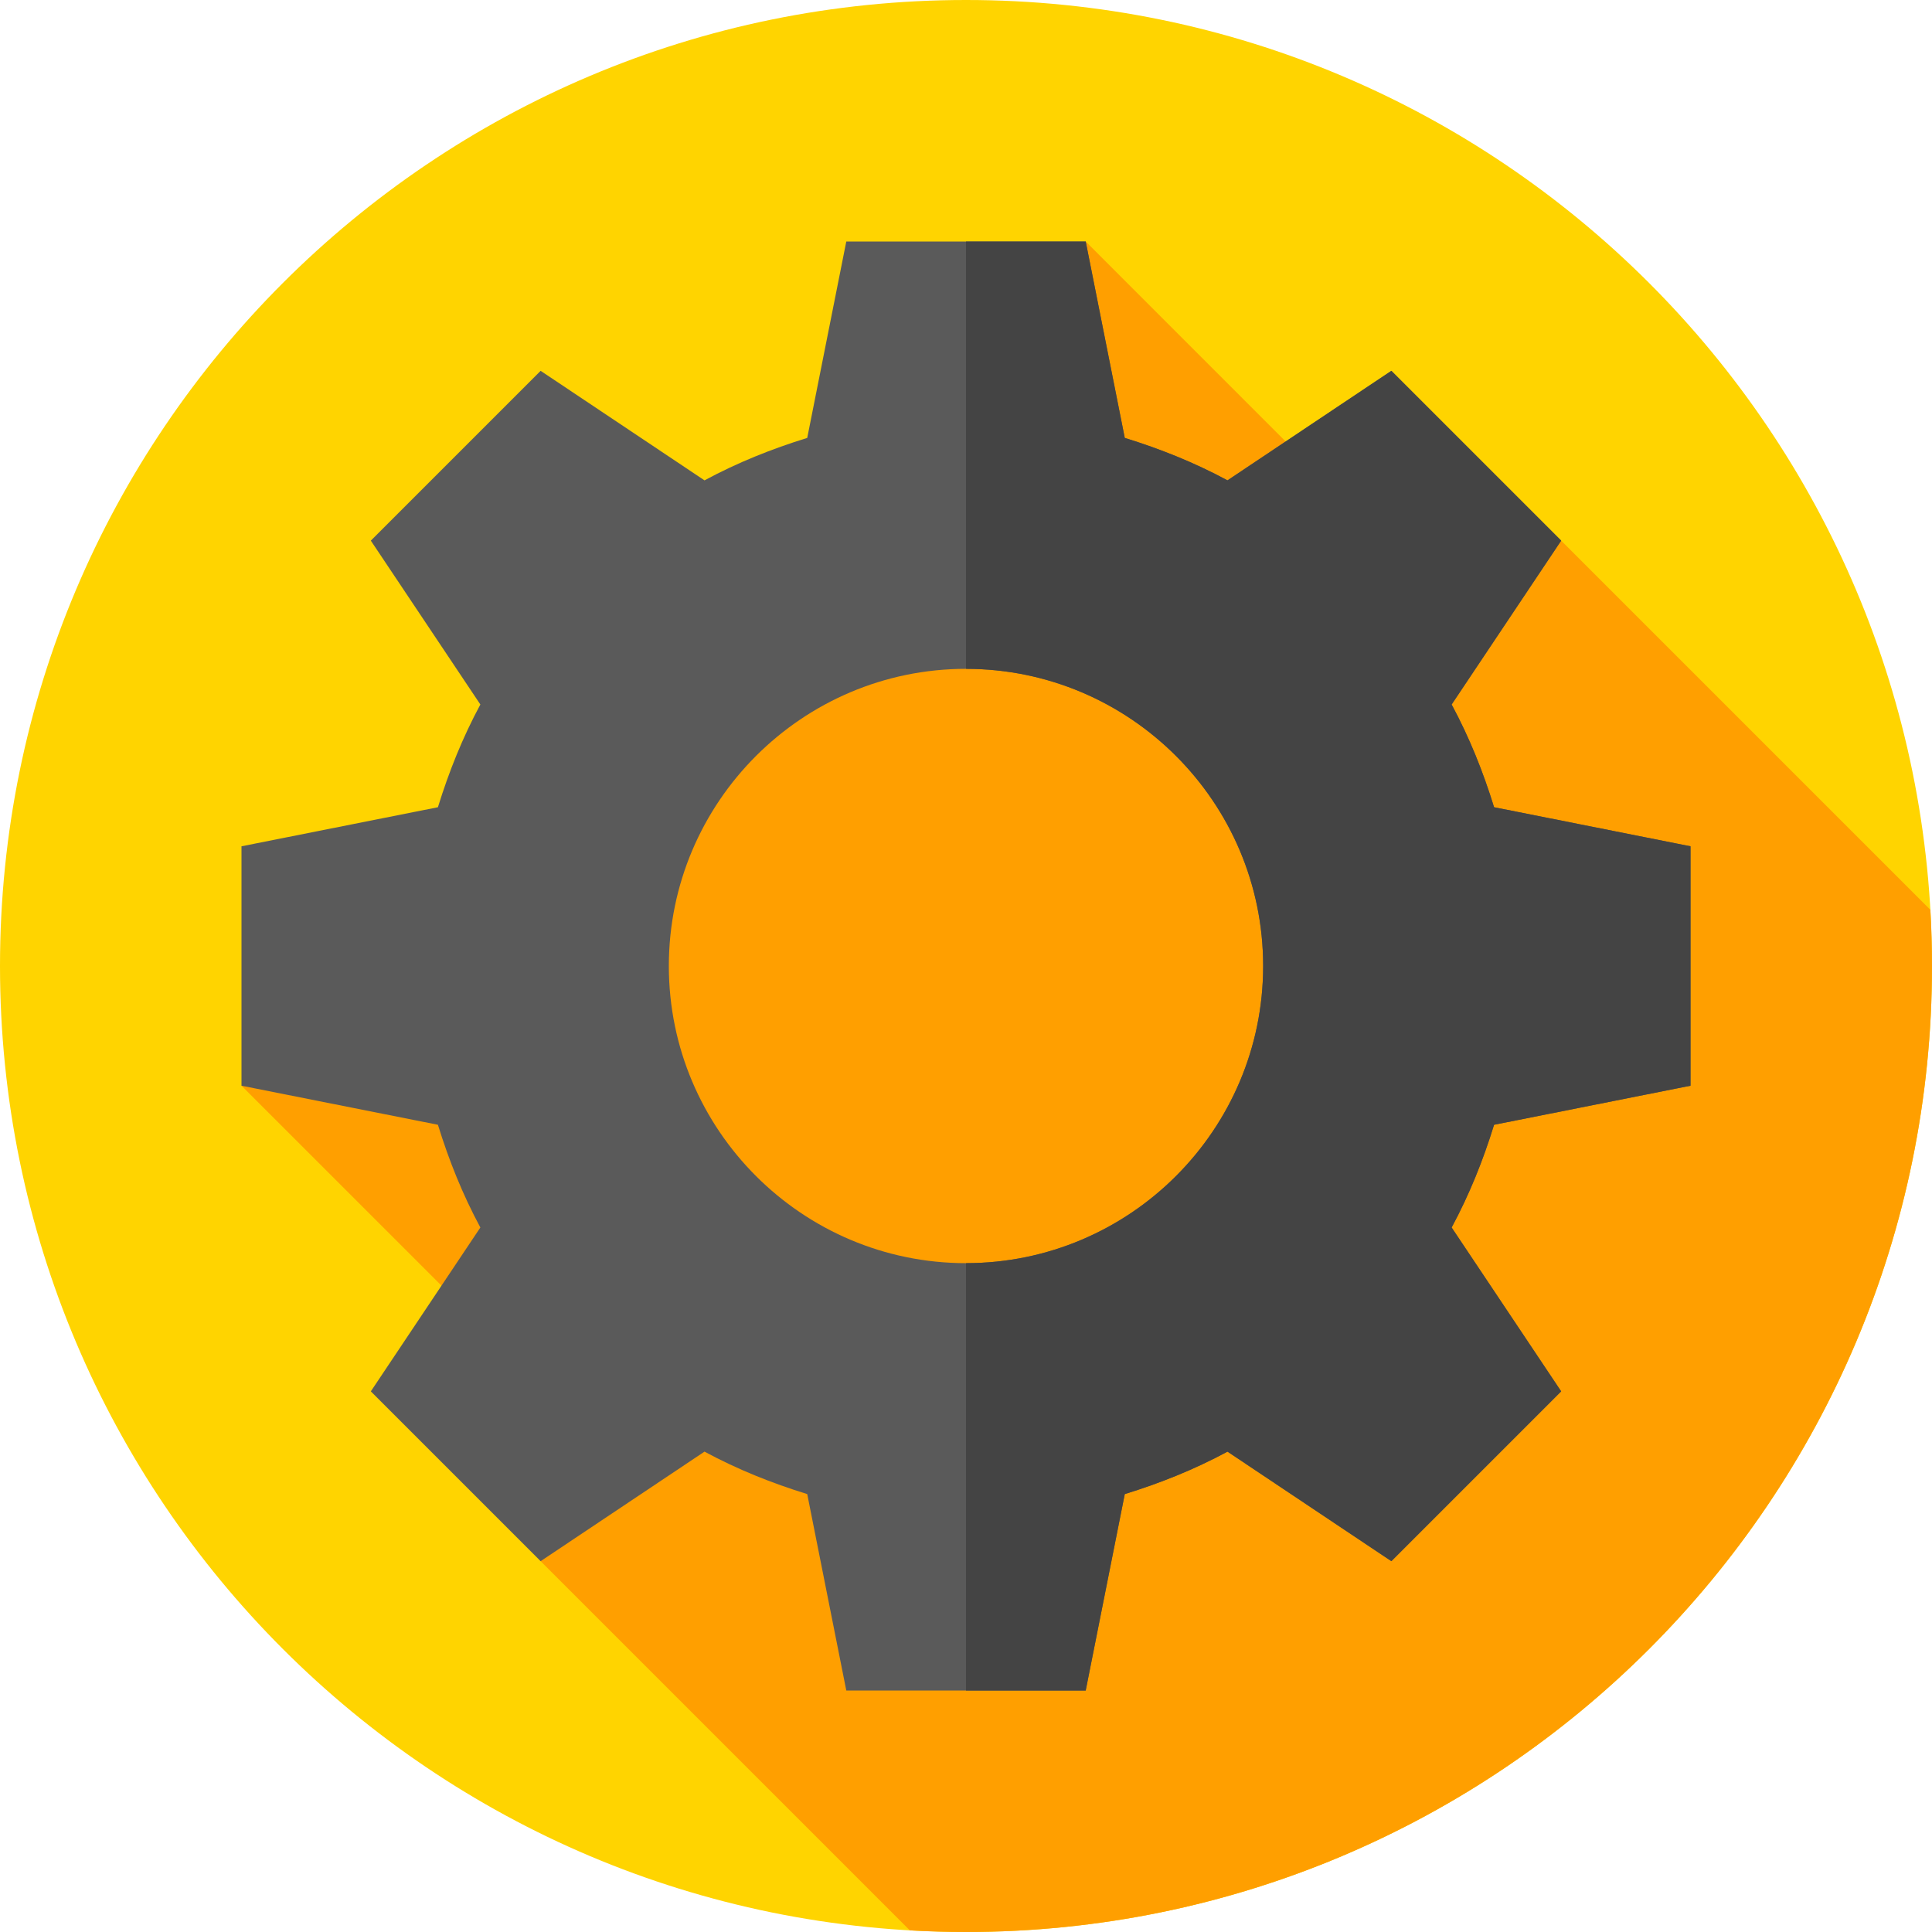
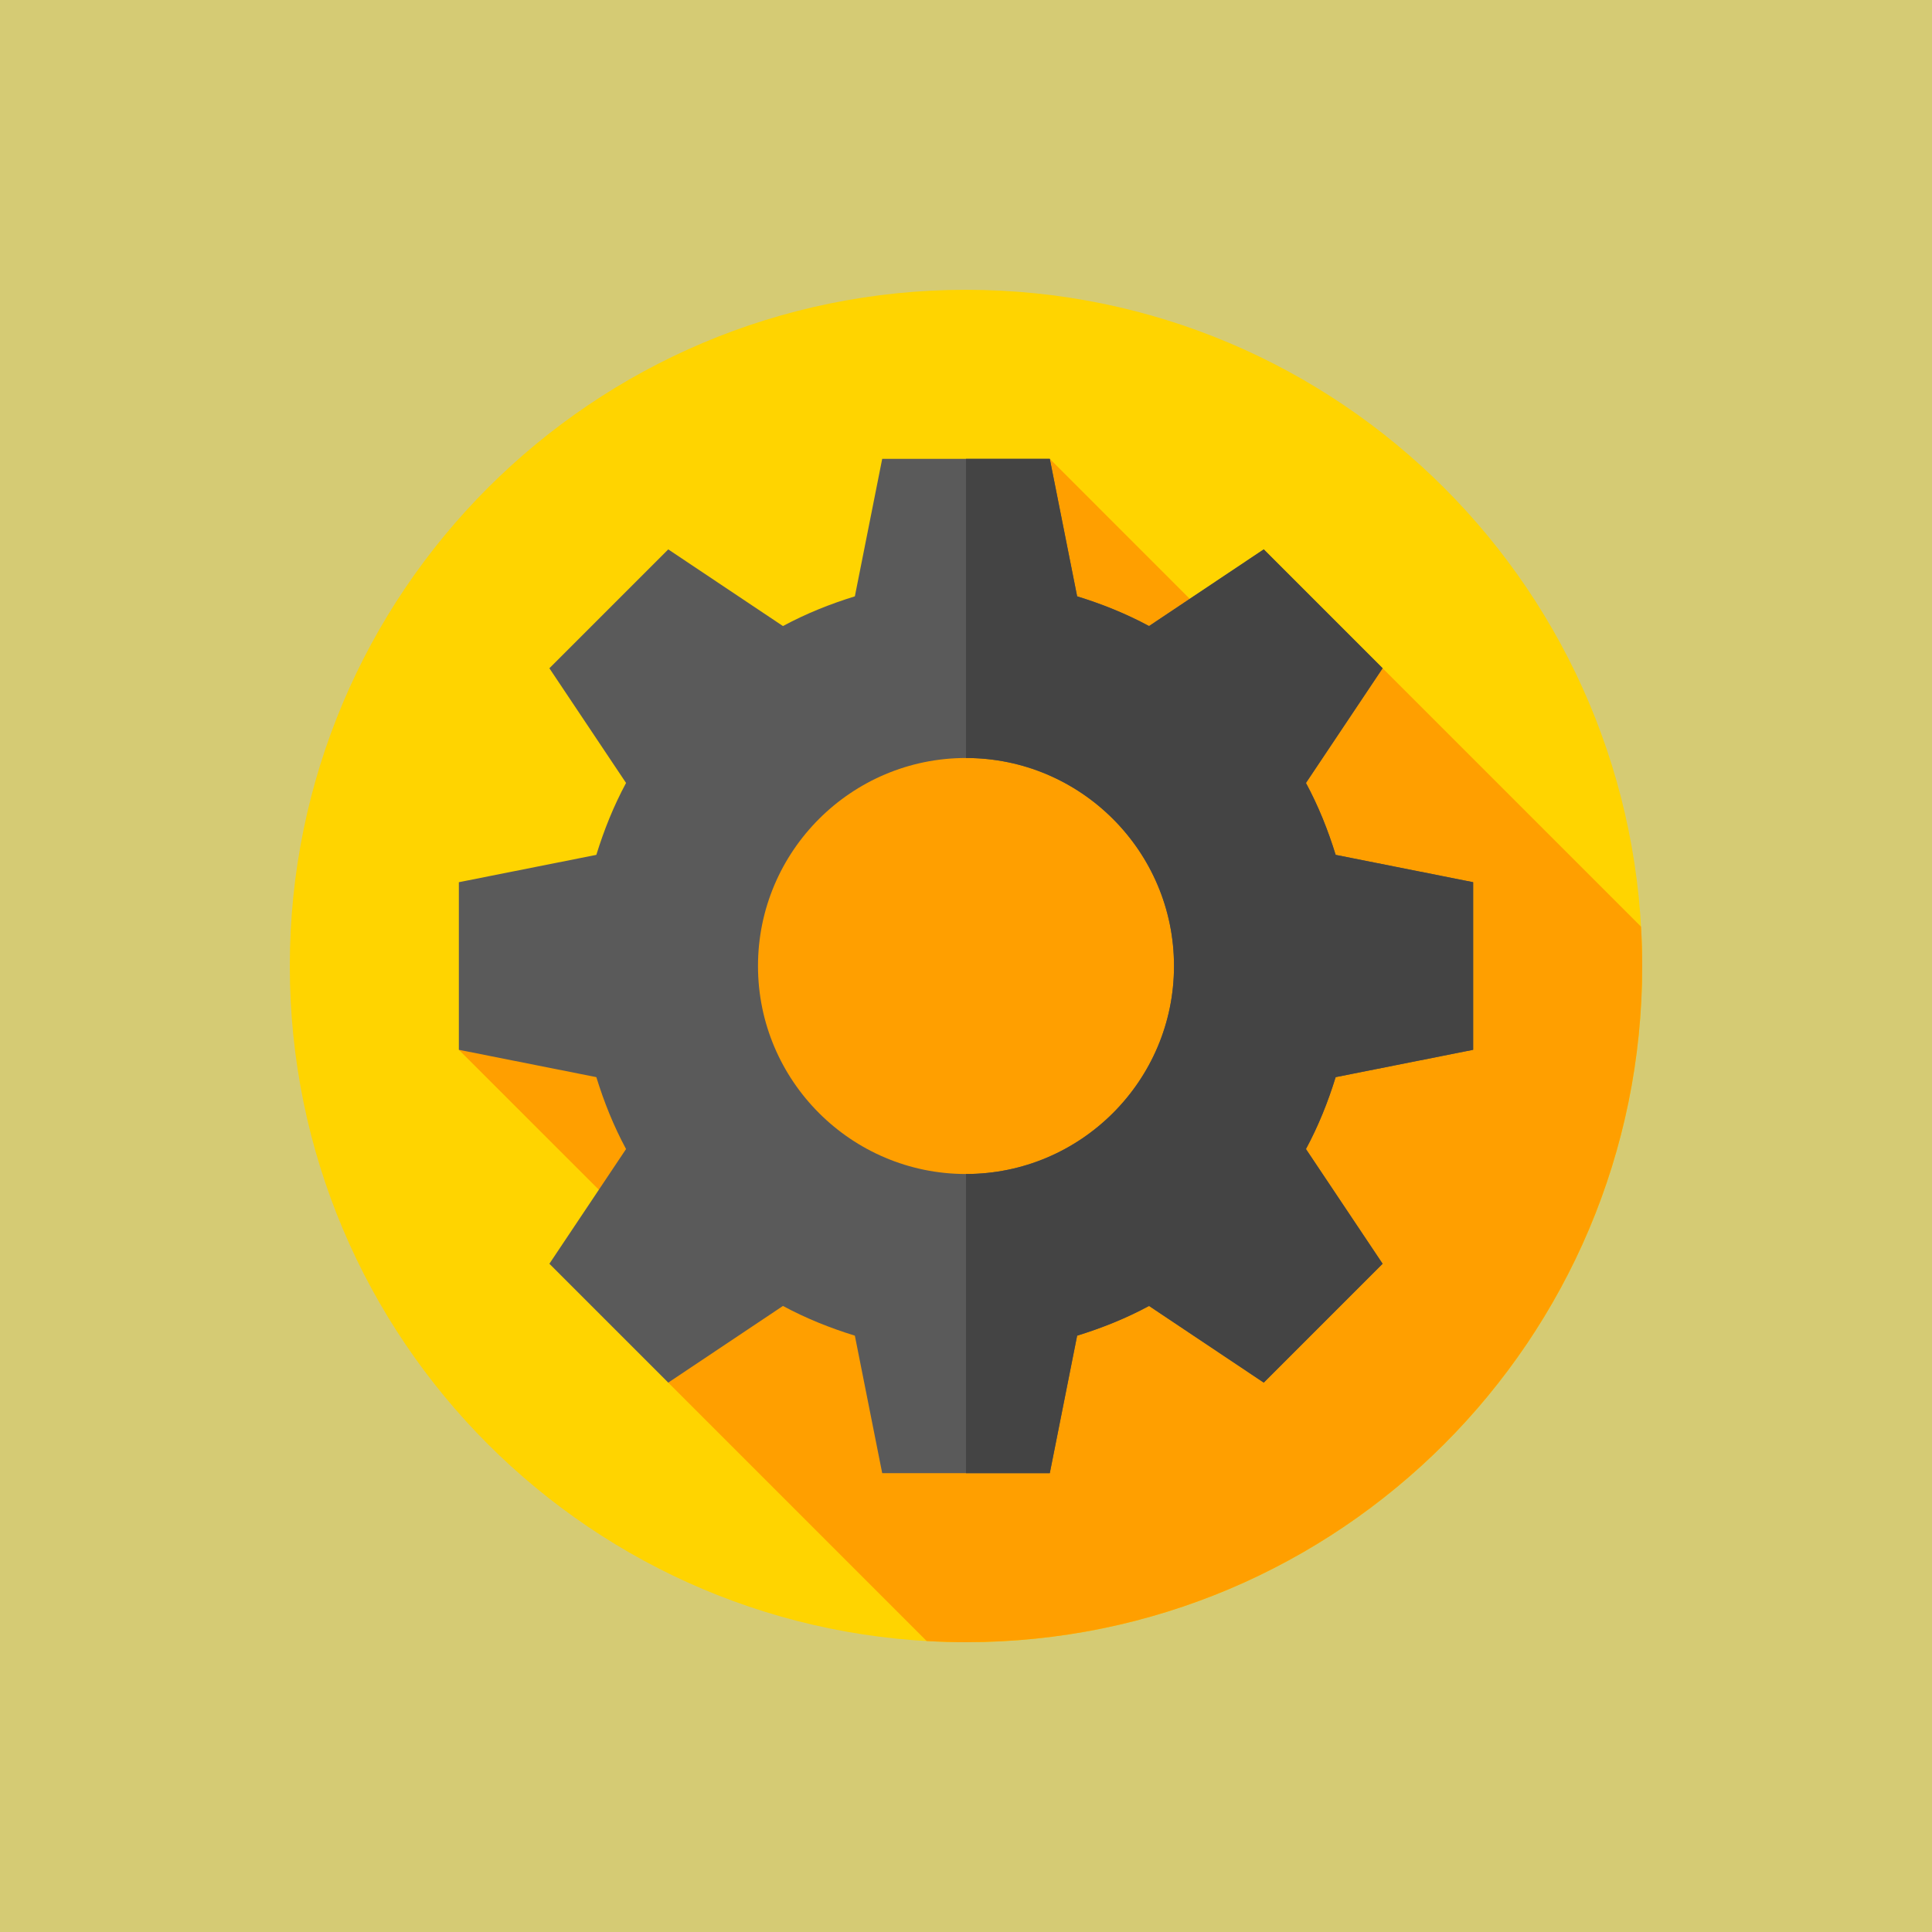
- <svg xmlns="http://www.w3.org/2000/svg" version="1.1" id="Capa_1" x="0px" y="0px" viewBox="0 0 512 512" style="enable-background:new 0 0 512 512;" xml:space="preserve">
-   <circle style="fill:#FFD400;" cx="256" cy="256" r="256" />
-   <path style="fill:#FF9F00;" d="M512,256c0-5-0.159-9.963-0.442-14.892L368.725,98.275L362,118l-21.289-1l-52.987-53L64,287.724  l53,52.987l26.003,72.742l98.105,98.105C246.037,511.841,251,512,256,512C397.385,512,512,397.385,512,256z" />
-   <path style="fill:#5A5A5A;" d="M448,287.724v-63.449l-52.051-10.35c-2.924-9.45-6.525-18.45-11.25-27.225l29.026-43.425l-45-45  L325.3,127.301c-8.775-4.725-17.776-8.326-27.225-11.25L287.724,64h-63.449l-10.35,52.051c-9.45,2.924-18.45,6.525-27.225,11.25  l-43.425-29.026l-45,45l29.026,43.425c-4.725,8.775-8.326,17.776-11.25,27.225L64,224.276v63.449l52.051,10.35  c2.924,9.45,6.525,18.45,11.25,27.225l-29.026,43.425l45,45l43.425-29.026c8.775,4.725,17.776,8.326,27.225,11.25L224.276,448  h63.449l10.35-52.051c9.45-2.924,18.45-6.525,27.225-11.25l43.425,29.026l45-45L384.699,325.3  c4.725-8.775,8.326-17.776,11.25-27.225L448,287.724z M256,334.75c-43.425,0-78.75-35.325-78.75-78.75s35.325-78.75,78.75-78.75  s78.75,35.325,78.75,78.75S299.425,334.75,256,334.75z" />
-   <path style="fill:#444444;" d="M395.949,298.075c-2.924,9.45-6.525,18.45-11.25,27.225l29.026,43.425l-45,45L325.3,384.699  c-8.775,4.725-17.776,8.326-27.225,11.25L287.724,448H256V334.75c43.425,0,78.75-35.325,78.75-78.75s-35.325-78.75-78.75-78.75V64  h31.724l10.35,52.051c9.45,2.924,18.45,6.525,27.225,11.25l43.425-29.026l45,45L384.699,186.7  c4.725,8.775,8.326,17.776,11.25,27.225L448,224.276v63.449L395.949,298.075z" />
-   <g>
+ <svg xmlns="http://www.w3.org/2000/svg" version="1.1" width="512" height="512" x="0" y="0" viewBox="0 0 512 512" style="enable-background:new 0 0 512 512" xml:space="preserve" class="">
+   <rect width="512" height="512" fill="#d5cb74" shape="square" />
+   <g transform="matrix(0.7,0,0,0.7,76.8,76.8)">
+     <circle style="" cx="256" cy="256" r="256" fill="#ffd400" data-original="#ffd400" class="" />
+     <path style="" d="M512,256c0-5-0.159-9.963-0.442-14.892L368.725,98.275L362,118l-21.289-1l-52.987-53L64,287.724  l53,52.987l26.003,72.742l98.105,98.105C246.037,511.841,251,512,256,512C397.385,512,512,397.385,512,256z" fill="#ff9f00" data-original="#ff9f00" class="" />
+     <path style="" d="M448,287.724v-63.449l-52.051-10.35c-2.924-9.45-6.525-18.45-11.25-27.225l29.026-43.425l-45-45  L325.3,127.301c-8.775-4.725-17.776-8.326-27.225-11.25L287.724,64h-63.449l-10.35,52.051c-9.45,2.924-18.45,6.525-27.225,11.25  l-43.425-29.026l-45,45l29.026,43.425c-4.725,8.775-8.326,17.776-11.25,27.225L64,224.276v63.449l52.051,10.35  c2.924,9.45,6.525,18.45,11.25,27.225l-29.026,43.425l45,45l43.425-29.026c8.775,4.725,17.776,8.326,27.225,11.25L224.276,448  h63.449l10.35-52.051c9.45-2.924,18.45-6.525,27.225-11.25l43.425,29.026l45-45L384.699,325.3  c4.725-8.775,8.326-17.776,11.25-27.225L448,287.724z M256,334.75c-43.425,0-78.75-35.325-78.75-78.75s35.325-78.75,78.75-78.75  s78.75,35.325,78.75,78.75S299.425,334.75,256,334.75z" fill="#5a5a5a" data-original="#5a5a5a" />
+     <path style="" d="M395.949,298.075c-2.924,9.45-6.525,18.45-11.25,27.225l29.026,43.425l-45,45L325.3,384.699  c-8.775,4.725-17.776,8.326-27.225,11.25L287.724,448H256V334.75c43.425,0,78.75-35.325,78.75-78.75s-35.325-78.75-78.75-78.75V64  h31.724l10.35,52.051c9.45,2.924,18.45,6.525,27.225,11.25l43.425-29.026l45,45L384.699,186.7  c4.725,8.775,8.326,17.776,11.25,27.225L448,224.276v63.449L395.949,298.075z" fill="#444444" data-original="#444444" />
+     <g>
</g>
-   <g>
+     <g>
</g>
-   <g>
+     <g>
</g>
-   <g>
+     <g>
</g>
-   <g>
+     <g>
</g>
-   <g>
+     <g>
</g>
-   <g>
+     <g>
</g>
-   <g>
+     <g>
</g>
-   <g>
+     <g>
</g>
-   <g>
+     <g>
</g>
-   <g>
+     <g>
</g>
-   <g>
+     <g>
</g>
-   <g>
+     <g>
</g>
-   <g>
+     <g>
</g>
-   <g>
+     <g>
</g>
+   </g>
</svg>
